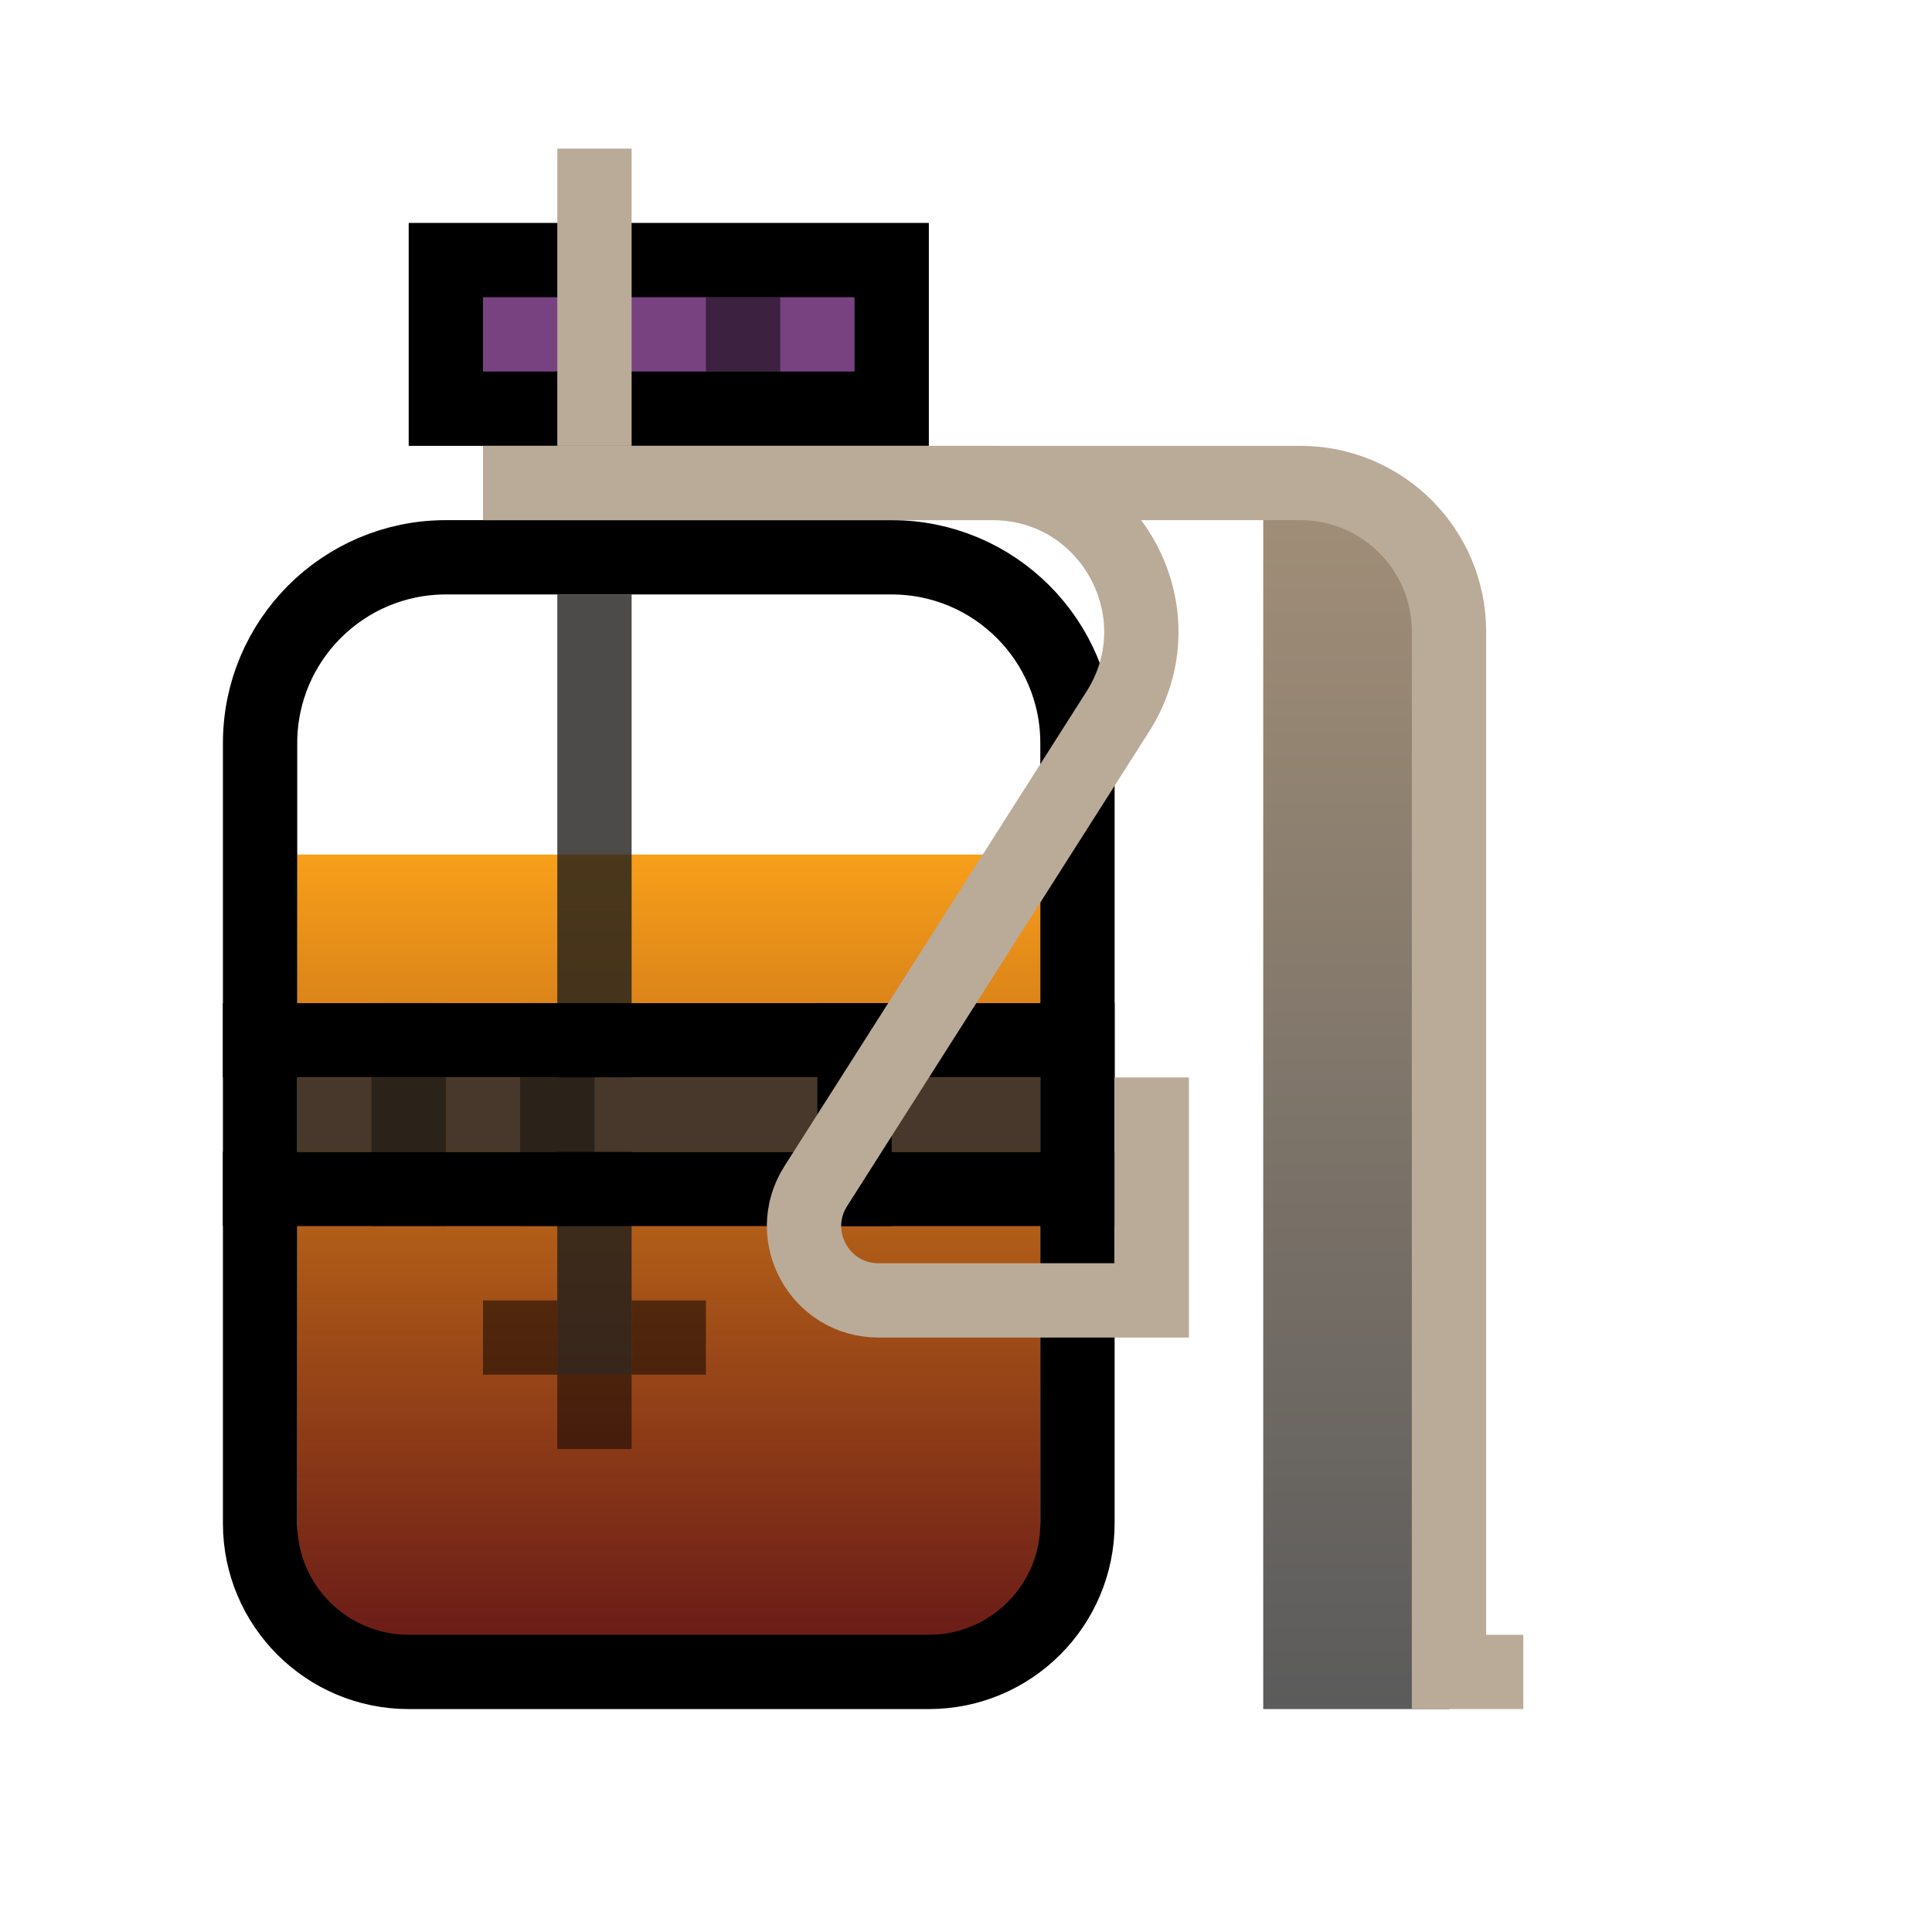
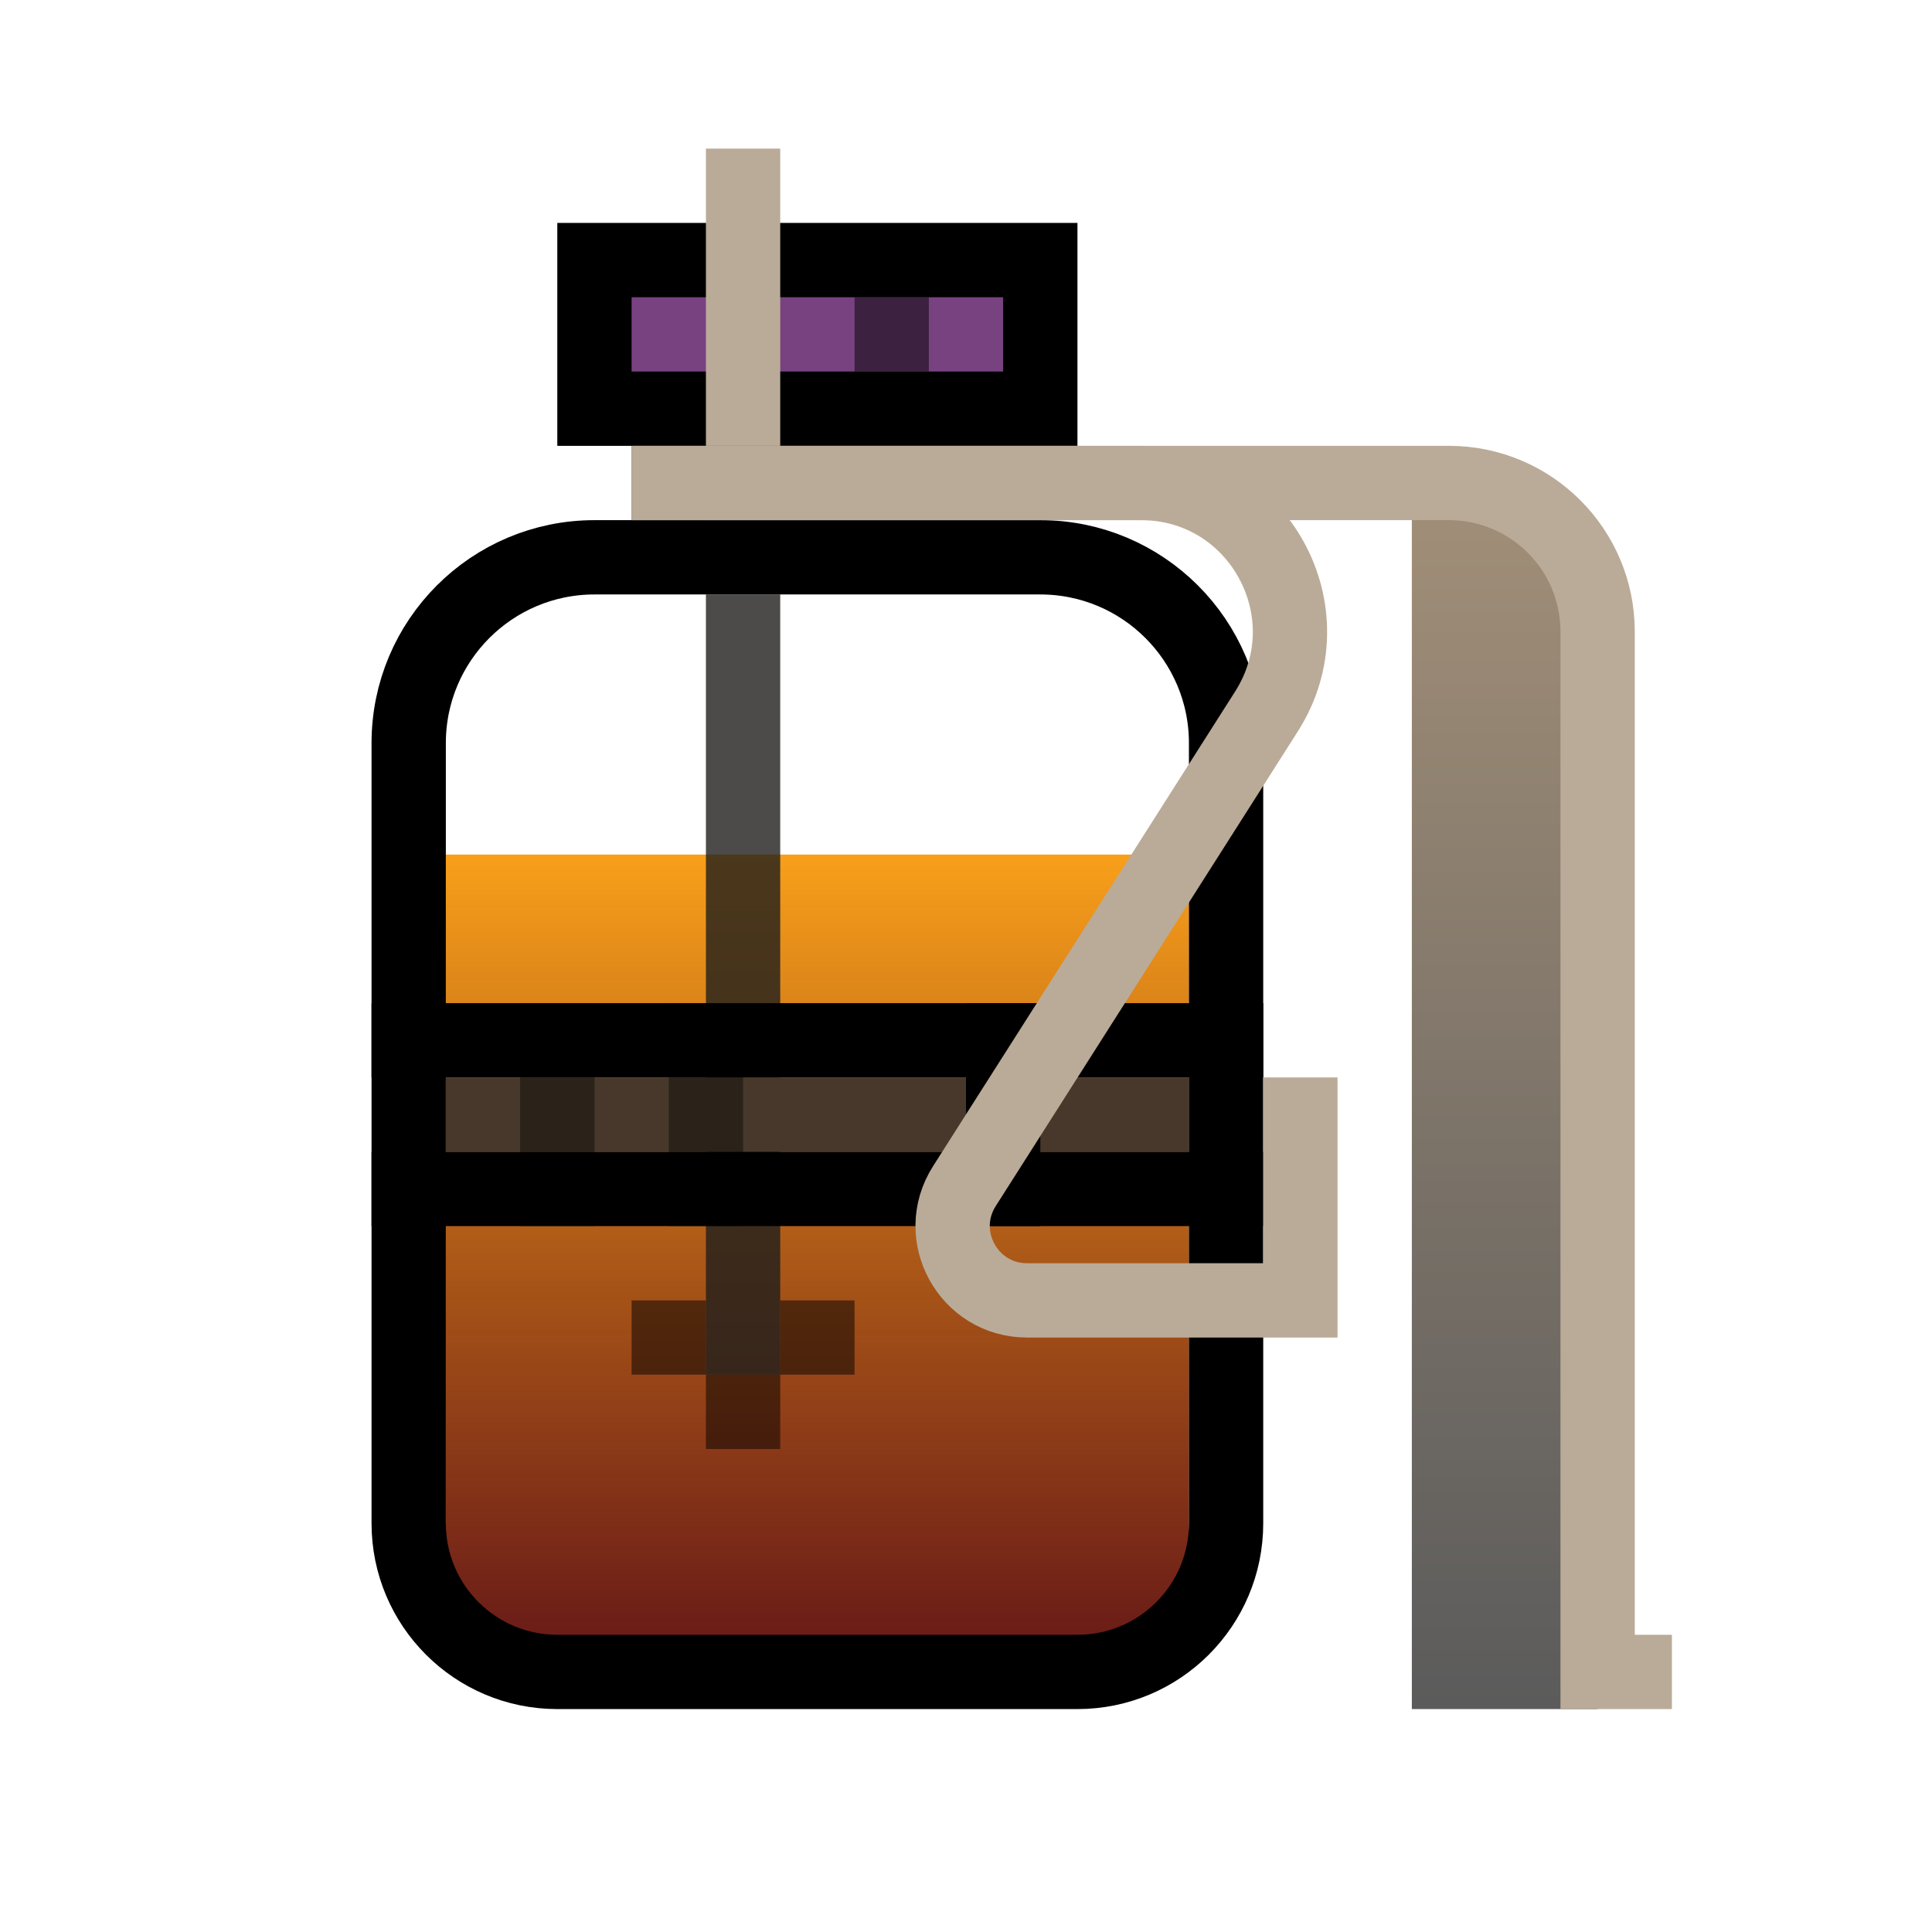
<svg xmlns="http://www.w3.org/2000/svg" width="52" height="52" viewBox="0 0 52 52" fill="none">
-   <path d="M8 23H28V42C28 43.657 26.657 45 25 45H11C9.343 45 8 43.657 8 42V23Z" fill="url(#paint0_linear_970_29497)" />
-   <rect opacity="0.8" x="15" y="16" width="2" height="21" fill="#1F1E1C" />
-   <path d="M34 13H35C37.209 13 39 14.791 39 17V46H34V13Z" fill="url(#paint1_linear_970_29497)" />
-   <path d="M7 20C7 17.239 9.239 15 12 15V15H24V15C26.761 15 29 17.239 29 20V28H7V20Z" stroke="black" stroke-width="2" />
-   <path d="M7 41C7 43.209 8.791 45 11 45H25C27.209 45 29 43.209 29 41V32H7V41Z" stroke="black" stroke-width="2" />
-   <rect x="12" y="7" width="12" height="4" fill="#784281" stroke="black" stroke-width="2" />
-   <path d="M13 13H35C37.209 13 39 14.791 39 17V45H41" stroke="#BAAB98" stroke-width="2" />
-   <rect x="8" y="29" width="20" height="2" fill="#47382B" />
-   <rect opacity="0.5" x="13" y="35" width="2" height="2" fill="black" />
-   <rect opacity="0.5" x="19" y="8" width="2" height="2" fill="black" />
-   <rect opacity="0.5" x="15" y="37" width="2" height="2" fill="black" />
+   <path d="M12 23H32V42C32 43.657 30.657 45 29 45H15C13.343 45 12 43.657 12 42V23Z" fill="url(#paint0_linear_970_29497)" />
+   <rect opacity="0.8" x="19" y="16" width="2" height="21" fill="#1F1E1C" />
+   <path d="M38 13H39C41.209 13 43 14.791 43 17V46H38V13Z" fill="url(#paint1_linear_970_29497)" />
+   <path d="M11 20C11 17.239 13.239 15 16 15V15H28V15C30.761 15 33 17.239 33 20V28H11V20Z" stroke="black" stroke-width="2" />
+   <path d="M11 41C11 43.209 12.791 45 15 45H29C31.209 45 33 43.209 33 41V32H11V41Z" stroke="black" stroke-width="2" />
+   <rect x="16" y="7" width="12" height="4" fill="#784281" stroke="black" stroke-width="2" />
+   <path d="M17 13H39C41.209 13 43 14.791 43 17V45H45" stroke="#BAAB98" stroke-width="2" />
+   <rect x="12" y="29" width="20" height="2" fill="#47382B" />
  <rect opacity="0.5" x="17" y="35" width="2" height="2" fill="black" />
-   <rect opacity="0.5" x="13" y="12" width="2" height="2" fill="black" />
-   <rect x="15" y="4" width="2" height="8" fill="#BAAB98" />
-   <rect opacity="0.4" x="10" y="27" width="2" height="6" fill="black" />
+   <rect opacity="0.5" x="23" y="8" width="2" height="2" fill="black" />
+   <rect opacity="0.5" x="19" y="37" width="2" height="2" fill="black" />
+   <rect opacity="0.5" x="21" y="35" width="2" height="2" fill="black" />
+   <rect opacity="0.5" x="17" y="12" width="2" height="2" fill="black" />
+   <rect x="19" y="4" width="2" height="8" fill="#BAAB98" />
  <rect opacity="0.4" x="14" y="27" width="2" height="6" fill="black" />
-   <rect x="22" y="27" width="2" height="6" fill="black" />
-   <rect x="28" y="27" width="2" height="6" fill="black" />
-   <rect x="6" y="27" width="2" height="6" fill="black" />
-   <path d="M13 13H26.713C29.87 13 31.782 16.485 30.088 19.148L21.956 31.926C21.109 33.258 22.065 35 23.643 35H31V29" stroke="#BAAB98" stroke-width="2" />
+   <rect opacity="0.4" x="18" y="27" width="2" height="6" fill="black" />
+   <rect x="26" y="27" width="2" height="6" fill="black" />
+   <rect x="32" y="27" width="2" height="6" fill="black" />
+   <rect x="10" y="27" width="2" height="6" fill="black" />
+   <path d="M17 13H30.713C33.87 13 35.782 16.485 34.088 19.148L25.956 31.926C25.109 33.258 26.065 35 27.643 35H35V29" stroke="#BAAB98" stroke-width="2" />
  <defs>
-     <linearGradient id="paint0_linear_970_29497" x1="18" y1="23" x2="18" y2="45" gradientUnits="userSpaceOnUse">
+     <linearGradient id="paint0_linear_970_29497" x1="22" y1="23" x2="22" y2="45" gradientUnits="userSpaceOnUse">
      <stop stop-color="#F89F1A" />
      <stop offset="1" stop-color="#560000" stop-opacity="0.91" />
    </linearGradient>
-     <linearGradient id="paint1_linear_970_29497" x1="36.5" y1="13" x2="36.5" y2="46" gradientUnits="userSpaceOnUse">
+     <linearGradient id="paint1_linear_970_29497" x1="40.5" y1="13" x2="40.5" y2="46" gradientUnits="userSpaceOnUse">
      <stop stop-color="#A28F78" />
      <stop offset="1" stop-color="#5B5B5B" />
    </linearGradient>
  </defs>
</svg>
